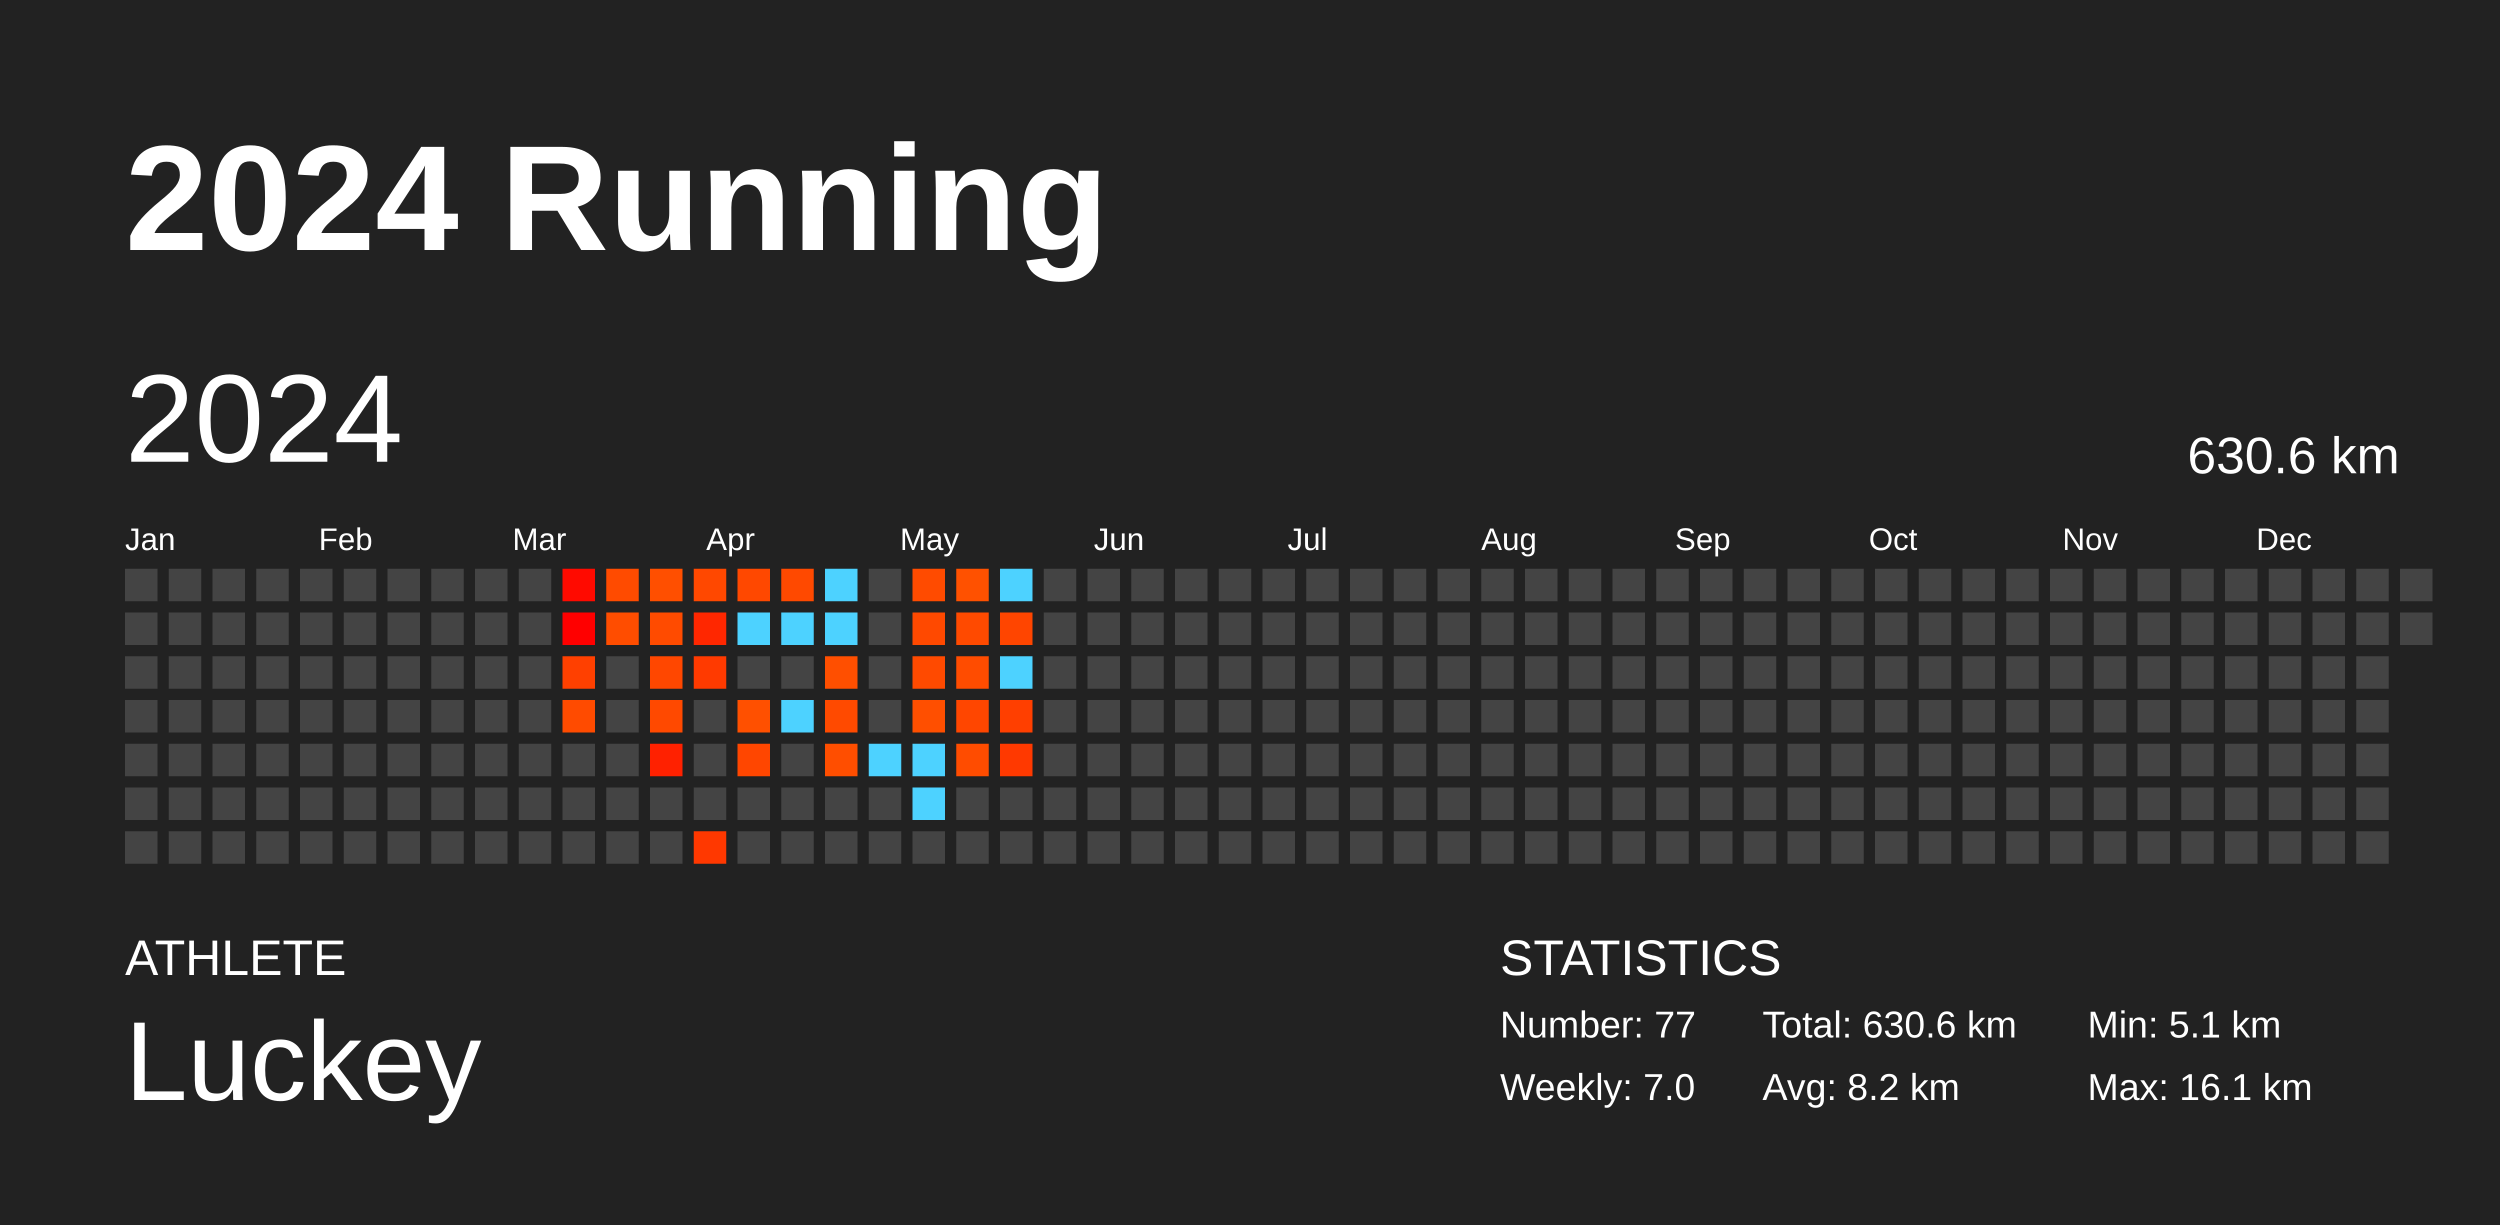
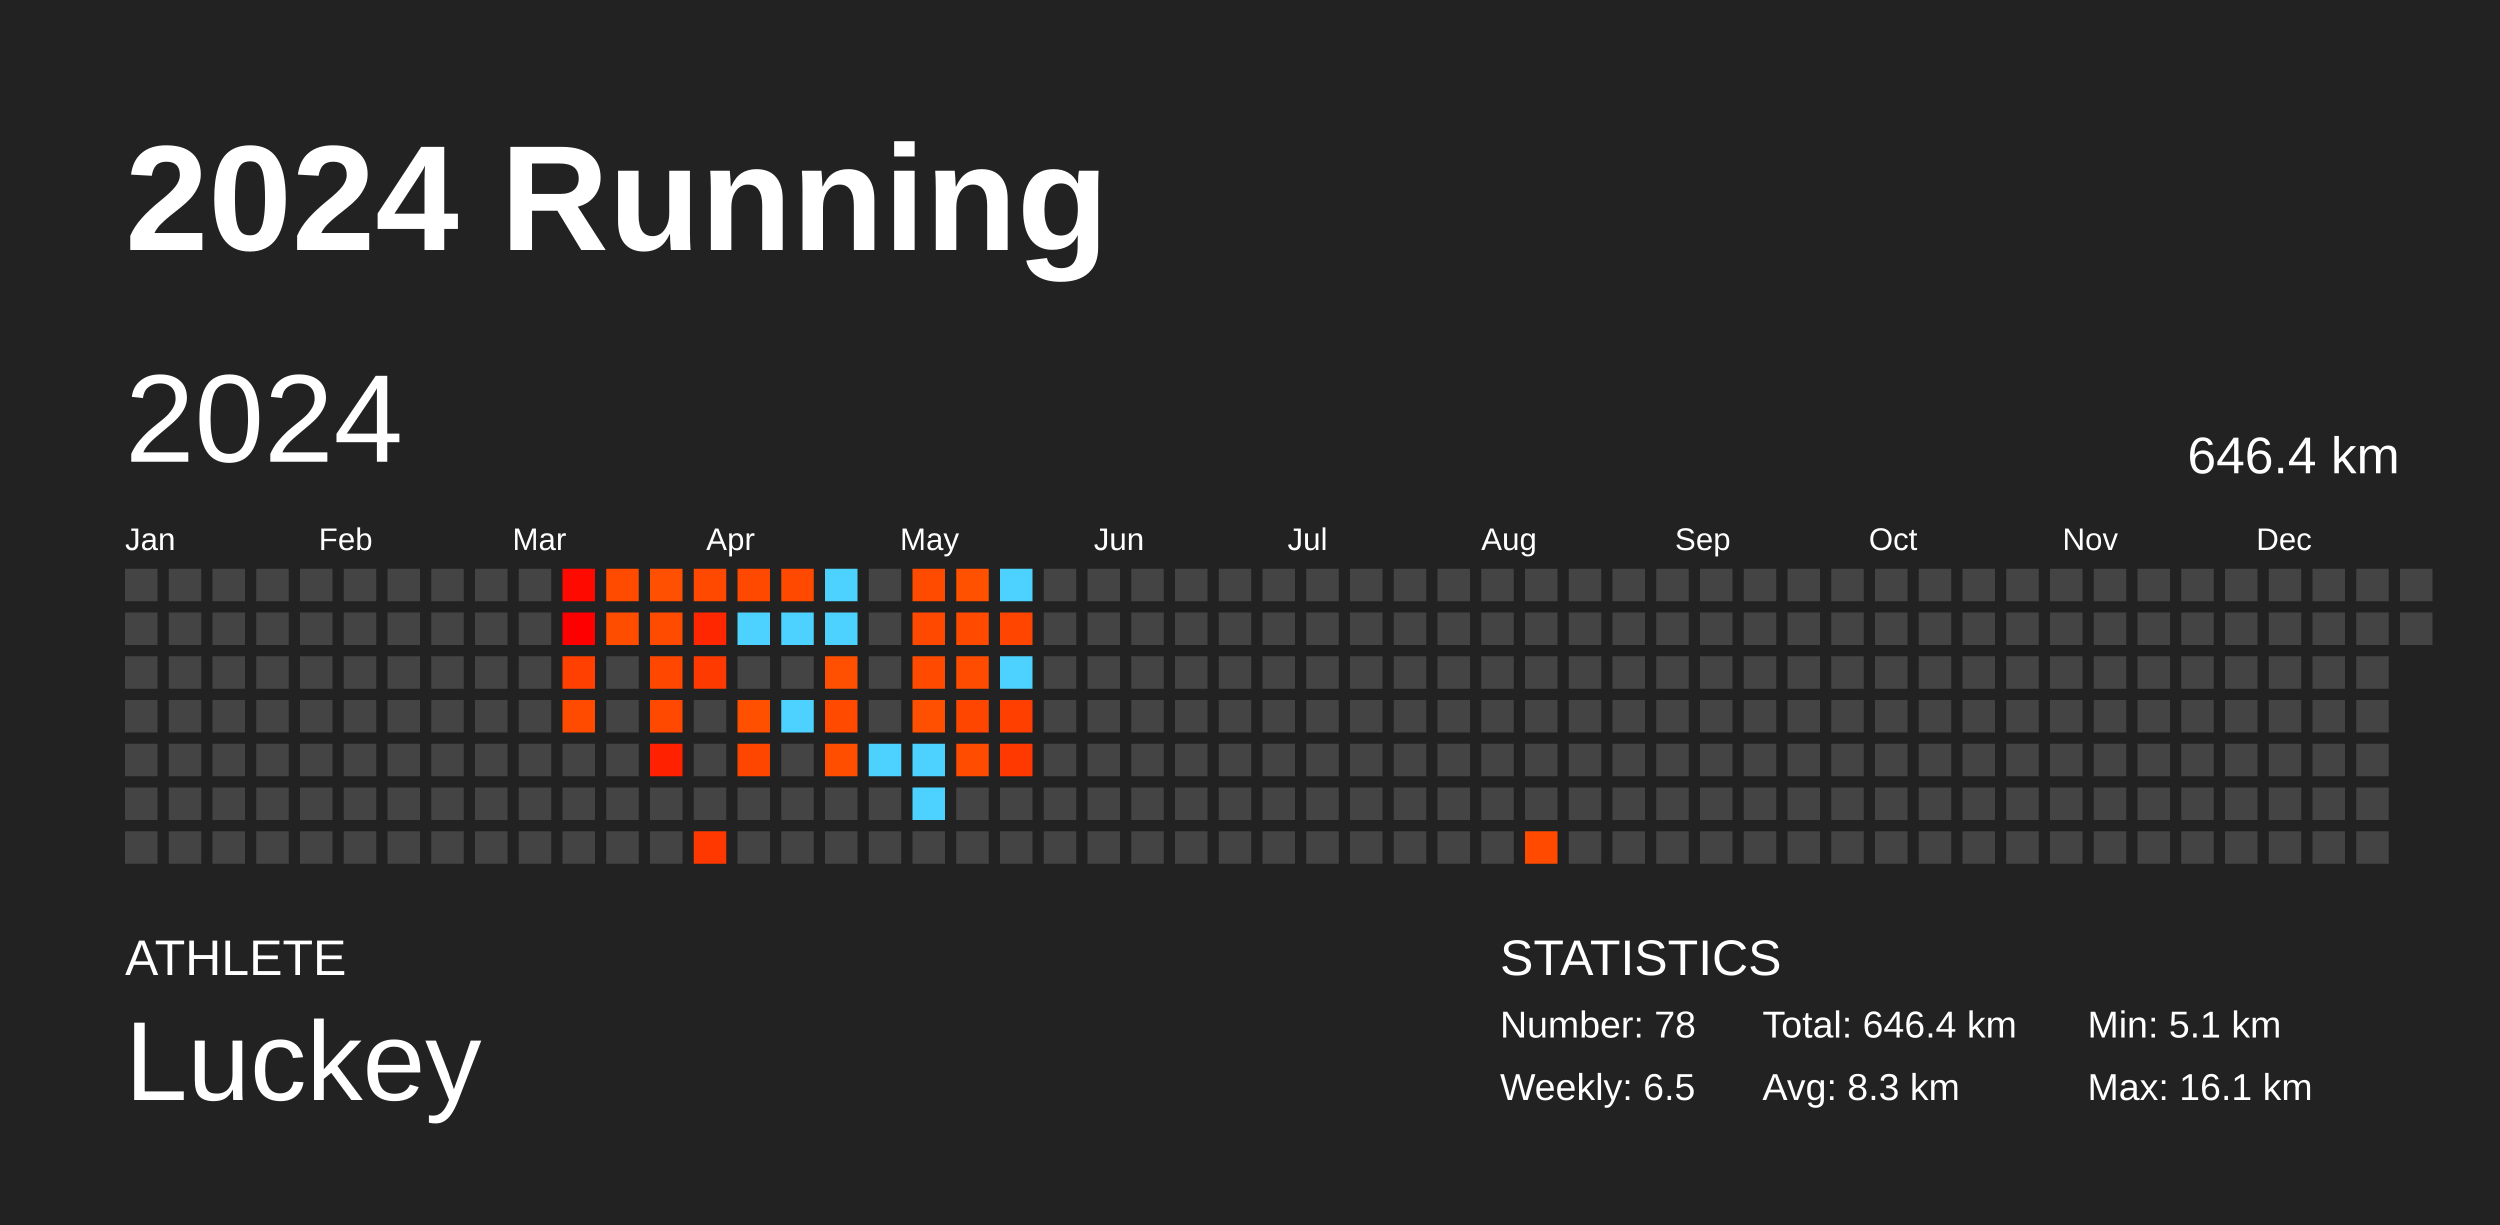
<svg xmlns="http://www.w3.org/2000/svg" baseProfile="full" height="98mm" version="1.1" viewBox="0,0,200,98" width="200mm">
  <defs />
  <rect fill="#222222" height="98" width="200" x="0" y="0" />
  <text fill="#FFFFFF" style="font-size:12px; font-family:Arial; font-weight:bold;" x="10" y="20">2024 Running</text>
  <text fill="#FFFFFF" style="font-size:4px; font-family:Arial" x="10" y="78">ATHLETE</text>
  <text fill="#FFFFFF" style="font-size:9px; font-family:Arial" x="10" y="88">Luckey</text>
  <text fill="#FFFFFF" style="font-size:4px; font-family:Arial" x="120" y="78">STATISTICS</text>
-   <text fill="#FFFFFF" style="font-size:3px; font-family:Arial" x="120" y="83">Number: 77</text>
-   <text fill="#FFFFFF" style="font-size:3px; font-family:Arial" x="120" y="88">Weekly: 7.0</text>
-   <text fill="#FFFFFF" style="font-size:3px; font-family:Arial" x="141" y="83">Total: 630.6 km</text>
-   <text fill="#FFFFFF" style="font-size:3px; font-family:Arial" x="141" y="88">Avg: 8.2 km</text>
+   <text fill="#FFFFFF" style="font-size:3px; font-family:Arial" x="120" y="83">Number: 78</text>
+   <text fill="#FFFFFF" style="font-size:3px; font-family:Arial" x="120" y="88">Weekly: 6.5</text>
+   <text fill="#FFFFFF" style="font-size:3px; font-family:Arial" x="141" y="83">Total: 646.4 km</text>
+   <text fill="#FFFFFF" style="font-size:3px; font-family:Arial" x="141" y="88">Avg: 8.3 km</text>
  <text fill="#FFFFFF" style="font-size:3px; font-family:Arial" x="167" y="83">Min: 5.1 km</text>
  <text fill="#FFFFFF" style="font-size:3px; font-family:Arial" x="167" y="88">Max: 16.1 km</text>
  <text dominant-baseline="hanging" fill="#FFFFFF" style="font-size:10.0px; font-family:Arial;" x="10" y="30">2024</text>
-   <text dominant-baseline="hanging" fill="#FFFFFF" style="font-size:4.125px; font-family:Arial;" x="175" y="35">630.6 km</text>
+   <text dominant-baseline="hanging" fill="#FFFFFF" style="font-size:4.125px; font-family:Arial;" x="175" y="35">646.4 km</text>
  <text fill="#FFFFFF" style="font-size:2.5px; font-family:Arial" x="10.0" y="44">Jan</text>
  <text fill="#FFFFFF" style="font-size:2.5px; font-family:Arial" x="25.5" y="44">Feb</text>
  <text fill="#FFFFFF" style="font-size:2.5px; font-family:Arial" x="41.0" y="44">Mar</text>
  <text fill="#FFFFFF" style="font-size:2.5px; font-family:Arial" x="56.5" y="44">Apr</text>
  <text fill="#FFFFFF" style="font-size:2.5px; font-family:Arial" x="72.0" y="44">May</text>
  <text fill="#FFFFFF" style="font-size:2.5px; font-family:Arial" x="87.5" y="44">Jun</text>
  <text fill="#FFFFFF" style="font-size:2.5px; font-family:Arial" x="103.0" y="44">Jul</text>
  <text fill="#FFFFFF" style="font-size:2.5px; font-family:Arial" x="118.5" y="44">Aug</text>
  <text fill="#FFFFFF" style="font-size:2.5px; font-family:Arial" x="134.0" y="44">Sep</text>
  <text fill="#FFFFFF" style="font-size:2.5px; font-family:Arial" x="149.5" y="44">Oct</text>
  <text fill="#FFFFFF" style="font-size:2.5px; font-family:Arial" x="165.0" y="44">Nov</text>
  <text fill="#FFFFFF" style="font-size:2.5px; font-family:Arial" x="180.5" y="44">Dec</text>
  <rect fill="#444444" height="2.6" width="2.6" x="10.0" y="45.5" />
  <rect fill="#444444" height="2.6" width="2.6" x="10.0" y="49.0" />
  <rect fill="#444444" height="2.6" width="2.6" x="10.0" y="52.5" />
  <rect fill="#444444" height="2.6" width="2.6" x="10.0" y="56.0" />
  <rect fill="#444444" height="2.6" width="2.6" x="10.0" y="59.5" />
  <rect fill="#444444" height="2.6" width="2.6" x="10.0" y="63.0" />
  <rect fill="#444444" height="2.6" width="2.6" x="10.0" y="66.5" />
  <rect fill="#444444" height="2.6" width="2.6" x="13.5" y="45.5" />
  <rect fill="#444444" height="2.6" width="2.6" x="13.5" y="49.0" />
  <rect fill="#444444" height="2.6" width="2.6" x="13.5" y="52.5" />
  <rect fill="#444444" height="2.6" width="2.6" x="13.5" y="56.0" />
  <rect fill="#444444" height="2.6" width="2.6" x="13.5" y="59.5" />
  <rect fill="#444444" height="2.6" width="2.6" x="13.5" y="63.0" />
  <rect fill="#444444" height="2.6" width="2.6" x="13.5" y="66.5" />
  <rect fill="#444444" height="2.6" width="2.6" x="17.0" y="45.5" />
  <rect fill="#444444" height="2.6" width="2.6" x="17.0" y="49.0" />
  <rect fill="#444444" height="2.6" width="2.6" x="17.0" y="52.5" />
  <rect fill="#444444" height="2.6" width="2.6" x="17.0" y="56.0" />
  <rect fill="#444444" height="2.6" width="2.6" x="17.0" y="59.5" />
  <rect fill="#444444" height="2.6" width="2.6" x="17.0" y="63.0" />
  <rect fill="#444444" height="2.6" width="2.6" x="17.0" y="66.5" />
  <rect fill="#444444" height="2.6" width="2.6" x="20.5" y="45.5" />
  <rect fill="#444444" height="2.6" width="2.6" x="20.5" y="49.0" />
  <rect fill="#444444" height="2.6" width="2.6" x="20.5" y="52.5" />
  <rect fill="#444444" height="2.6" width="2.6" x="20.5" y="56.0" />
  <rect fill="#444444" height="2.6" width="2.6" x="20.5" y="59.5" />
  <rect fill="#444444" height="2.6" width="2.6" x="20.5" y="63.0" />
  <rect fill="#444444" height="2.6" width="2.6" x="20.5" y="66.5" />
  <rect fill="#444444" height="2.6" width="2.6" x="24.0" y="45.5" />
  <rect fill="#444444" height="2.6" width="2.6" x="24.0" y="49.0" />
  <rect fill="#444444" height="2.6" width="2.6" x="24.0" y="52.5" />
  <rect fill="#444444" height="2.6" width="2.6" x="24.0" y="56.0" />
  <rect fill="#444444" height="2.6" width="2.6" x="24.0" y="59.5" />
  <rect fill="#444444" height="2.6" width="2.6" x="24.0" y="63.0" />
  <rect fill="#444444" height="2.6" width="2.6" x="24.0" y="66.5" />
  <rect fill="#444444" height="2.6" width="2.6" x="27.5" y="45.5" />
  <rect fill="#444444" height="2.6" width="2.6" x="27.5" y="49.0" />
  <rect fill="#444444" height="2.6" width="2.6" x="27.5" y="52.5" />
  <rect fill="#444444" height="2.6" width="2.6" x="27.5" y="56.0" />
  <rect fill="#444444" height="2.6" width="2.6" x="27.5" y="59.5" />
  <rect fill="#444444" height="2.6" width="2.6" x="27.5" y="63.0" />
  <rect fill="#444444" height="2.6" width="2.6" x="27.5" y="66.5" />
  <rect fill="#444444" height="2.6" width="2.6" x="31.0" y="45.5" />
  <rect fill="#444444" height="2.6" width="2.6" x="31.0" y="49.0" />
  <rect fill="#444444" height="2.6" width="2.6" x="31.0" y="52.5" />
  <rect fill="#444444" height="2.6" width="2.6" x="31.0" y="56.0" />
  <rect fill="#444444" height="2.6" width="2.6" x="31.0" y="59.5" />
  <rect fill="#444444" height="2.6" width="2.6" x="31.0" y="63.0" />
  <rect fill="#444444" height="2.6" width="2.6" x="31.0" y="66.5" />
  <rect fill="#444444" height="2.6" width="2.6" x="34.5" y="45.5" />
  <rect fill="#444444" height="2.6" width="2.6" x="34.5" y="49.0" />
  <rect fill="#444444" height="2.6" width="2.6" x="34.5" y="52.5" />
  <rect fill="#444444" height="2.6" width="2.6" x="34.5" y="56.0" />
  <rect fill="#444444" height="2.6" width="2.6" x="34.5" y="59.5" />
  <rect fill="#444444" height="2.6" width="2.6" x="34.5" y="63.0" />
  <rect fill="#444444" height="2.6" width="2.6" x="34.5" y="66.5" />
  <rect fill="#444444" height="2.6" width="2.6" x="38.0" y="45.5" />
  <rect fill="#444444" height="2.6" width="2.6" x="38.0" y="49.0" />
  <rect fill="#444444" height="2.6" width="2.6" x="38.0" y="52.5" />
  <rect fill="#444444" height="2.6" width="2.6" x="38.0" y="56.0" />
  <rect fill="#444444" height="2.6" width="2.6" x="38.0" y="59.5" />
  <rect fill="#444444" height="2.6" width="2.6" x="38.0" y="63.0" />
  <rect fill="#444444" height="2.6" width="2.6" x="38.0" y="66.5" />
  <rect fill="#444444" height="2.6" width="2.6" x="41.5" y="45.5" />
  <rect fill="#444444" height="2.6" width="2.6" x="41.5" y="49.0" />
  <rect fill="#444444" height="2.6" width="2.6" x="41.5" y="52.5" />
  <rect fill="#444444" height="2.6" width="2.6" x="41.5" y="56.0" />
  <rect fill="#444444" height="2.6" width="2.6" x="41.5" y="59.5" />
  <rect fill="#444444" height="2.6" width="2.6" x="41.5" y="63.0" />
  <rect fill="#444444" height="2.6" width="2.6" x="41.5" y="66.5" />
  <rect fill="#ff0a00" height="2.6" width="2.6" x="45.0" y="45.5" />
  <rect fill="red" height="2.6" width="2.6" x="45.0" y="49.0" />
  <rect fill="#ff4000" height="2.6" width="2.6" x="45.0" y="52.5" />
  <rect fill="#ff4b00" height="2.6" width="2.6" x="45.0" y="56.0" />
  <rect fill="#444444" height="2.6" width="2.6" x="45.0" y="59.5" />
  <rect fill="#444444" height="2.6" width="2.6" x="45.0" y="63.0" />
  <rect fill="#444444" height="2.6" width="2.6" x="45.0" y="66.5" />
  <rect fill="#ff4b00" height="2.6" width="2.6" x="48.5" y="45.5" />
  <rect fill="#ff4d00" height="2.6" width="2.6" x="48.5" y="49.0" />
  <rect fill="#444444" height="2.6" width="2.6" x="48.5" y="52.5" />
  <rect fill="#444444" height="2.6" width="2.6" x="48.5" y="56.0" />
  <rect fill="#444444" height="2.6" width="2.6" x="48.5" y="59.5" />
  <rect fill="#444444" height="2.6" width="2.6" x="48.5" y="63.0" />
  <rect fill="#444444" height="2.6" width="2.6" x="48.5" y="66.5" />
  <rect fill="#ff4f00" height="2.6" width="2.6" x="52.0" y="45.5" />
  <rect fill="#ff4b00" height="2.6" width="2.6" x="52.0" y="49.0" />
  <rect fill="#ff4700" height="2.6" width="2.6" x="52.0" y="52.5" />
  <rect fill="#ff4900" height="2.6" width="2.6" x="52.0" y="56.0" />
  <rect fill="#ff2100" height="2.6" width="2.6" x="52.0" y="59.5" />
  <rect fill="#444444" height="2.6" width="2.6" x="52.0" y="63.0" />
  <rect fill="#444444" height="2.6" width="2.6" x="52.0" y="66.5" />
  <rect fill="#ff4800" height="2.6" width="2.6" x="55.5" y="45.5" />
  <rect fill="#ff2700" height="2.6" width="2.6" x="55.5" y="49.0" />
  <rect fill="#ff3a00" height="2.6" width="2.6" x="55.5" y="52.5" />
  <rect fill="#444444" height="2.6" width="2.6" x="55.5" y="56.0" />
  <rect fill="#444444" height="2.6" width="2.6" x="55.5" y="59.5" />
  <rect fill="#444444" height="2.6" width="2.6" x="55.5" y="63.0" />
  <rect fill="#ff3800" height="2.6" width="2.6" x="55.5" y="66.5" />
  <rect fill="#ff4800" height="2.6" width="2.6" x="59.0" y="45.5" />
  <rect fill="#4dd2ff" height="2.6" width="2.6" x="59.0" y="49.0" />
  <rect fill="#444444" height="2.6" width="2.6" x="59.0" y="52.5" />
  <rect fill="#ff5000" height="2.6" width="2.6" x="59.0" y="56.0" />
  <rect fill="#ff4600" height="2.6" width="2.6" x="59.0" y="59.5" />
  <rect fill="#444444" height="2.6" width="2.6" x="59.0" y="63.0" />
  <rect fill="#444444" height="2.6" width="2.6" x="59.0" y="66.5" />
  <rect fill="#ff4900" height="2.6" width="2.6" x="62.5" y="45.5" />
  <rect fill="#4dd2ff" height="2.6" width="2.6" x="62.5" y="49.0" />
  <rect fill="#444444" height="2.6" width="2.6" x="62.5" y="52.5" />
  <rect fill="#4dd2ff" height="2.6" width="2.6" x="62.5" y="56.0" />
  <rect fill="#444444" height="2.6" width="2.6" x="62.5" y="59.5" />
  <rect fill="#444444" height="2.6" width="2.6" x="62.5" y="63.0" />
  <rect fill="#444444" height="2.6" width="2.6" x="62.5" y="66.5" />
  <rect fill="#4dd2ff" height="2.6" width="2.6" x="66.0" y="45.5" />
  <rect fill="#4dd2ff" height="2.6" width="2.6" x="66.0" y="49.0" />
  <rect fill="#ff4f00" height="2.6" width="2.6" x="66.0" y="52.5" />
  <rect fill="#ff4a00" height="2.6" width="2.6" x="66.0" y="56.0" />
  <rect fill="#ff4e00" height="2.6" width="2.6" x="66.0" y="59.5" />
  <rect fill="#444444" height="2.6" width="2.6" x="66.0" y="63.0" />
  <rect fill="#444444" height="2.6" width="2.6" x="66.0" y="66.5" />
  <rect fill="#444444" height="2.6" width="2.6" x="69.5" y="45.5" />
  <rect fill="#444444" height="2.6" width="2.6" x="69.5" y="49.0" />
  <rect fill="#444444" height="2.6" width="2.6" x="69.5" y="52.5" />
  <rect fill="#444444" height="2.6" width="2.6" x="69.5" y="56.0" />
  <rect fill="#4dd2ff" height="2.6" width="2.6" x="69.5" y="59.5" />
  <rect fill="#444444" height="2.6" width="2.6" x="69.5" y="63.0" />
  <rect fill="#444444" height="2.6" width="2.6" x="69.5" y="66.5" />
  <rect fill="#ff4b00" height="2.6" width="2.6" x="73.0" y="45.5" />
  <rect fill="#ff4900" height="2.6" width="2.6" x="73.0" y="49.0" />
  <rect fill="#ff4a00" height="2.6" width="2.6" x="73.0" y="52.5" />
  <rect fill="#ff4f00" height="2.6" width="2.6" x="73.0" y="56.0" />
  <rect fill="#4dd2ff" height="2.6" width="2.6" x="73.0" y="59.5" />
  <rect fill="#4dd2ff" height="2.6" width="2.6" x="73.0" y="63.0" />
  <rect fill="#444444" height="2.6" width="2.6" x="73.0" y="66.5" />
  <rect fill="#ff5100" height="2.6" width="2.6" x="76.5" y="45.5" />
  <rect fill="#ff4a00" height="2.6" width="2.6" x="76.5" y="49.0" />
  <rect fill="#ff4c00" height="2.6" width="2.6" x="76.5" y="52.5" />
  <rect fill="#ff4600" height="2.6" width="2.6" x="76.5" y="56.0" />
  <rect fill="#ff4c00" height="2.6" width="2.6" x="76.5" y="59.5" />
  <rect fill="#444444" height="2.6" width="2.6" x="76.5" y="63.0" />
  <rect fill="#444444" height="2.6" width="2.6" x="76.5" y="66.5" />
  <rect fill="#4dd2ff" height="2.6" width="2.6" x="80.0" y="45.5" />
  <rect fill="#ff4500" height="2.6" width="2.6" x="80.0" y="49.0" />
  <rect fill="#4dd2ff" height="2.6" width="2.6" x="80.0" y="52.5" />
  <rect fill="#ff3f00" height="2.6" width="2.6" x="80.0" y="56.0" />
  <rect fill="#ff3900" height="2.6" width="2.6" x="80.0" y="59.5" />
  <rect fill="#444444" height="2.6" width="2.6" x="80.0" y="63.0" />
  <rect fill="#444444" height="2.6" width="2.6" x="80.0" y="66.5" />
  <rect fill="#444444" height="2.6" width="2.6" x="83.5" y="45.5" />
  <rect fill="#444444" height="2.6" width="2.6" x="83.5" y="49.0" />
  <rect fill="#444444" height="2.6" width="2.6" x="83.5" y="52.5" />
  <rect fill="#444444" height="2.6" width="2.6" x="83.5" y="56.0" />
  <rect fill="#444444" height="2.6" width="2.6" x="83.5" y="59.5" />
  <rect fill="#444444" height="2.6" width="2.6" x="83.5" y="63.0" />
  <rect fill="#444444" height="2.6" width="2.6" x="83.5" y="66.5" />
  <rect fill="#444444" height="2.6" width="2.6" x="87.0" y="45.5" />
  <rect fill="#444444" height="2.6" width="2.6" x="87.0" y="49.0" />
  <rect fill="#444444" height="2.6" width="2.6" x="87.0" y="52.5" />
  <rect fill="#444444" height="2.6" width="2.6" x="87.0" y="56.0" />
  <rect fill="#444444" height="2.6" width="2.6" x="87.0" y="59.5" />
  <rect fill="#444444" height="2.6" width="2.6" x="87.0" y="63.0" />
  <rect fill="#444444" height="2.6" width="2.6" x="87.0" y="66.5" />
  <rect fill="#444444" height="2.6" width="2.6" x="90.5" y="45.5" />
  <rect fill="#444444" height="2.6" width="2.6" x="90.5" y="49.0" />
  <rect fill="#444444" height="2.6" width="2.6" x="90.5" y="52.5" />
  <rect fill="#444444" height="2.6" width="2.6" x="90.5" y="56.0" />
  <rect fill="#444444" height="2.6" width="2.6" x="90.5" y="59.5" />
  <rect fill="#444444" height="2.6" width="2.6" x="90.5" y="63.0" />
  <rect fill="#444444" height="2.6" width="2.6" x="90.5" y="66.5" />
  <rect fill="#444444" height="2.6" width="2.6" x="94.0" y="45.5" />
  <rect fill="#444444" height="2.6" width="2.6" x="94.0" y="49.0" />
  <rect fill="#444444" height="2.6" width="2.6" x="94.0" y="52.5" />
  <rect fill="#444444" height="2.6" width="2.6" x="94.0" y="56.0" />
  <rect fill="#444444" height="2.6" width="2.6" x="94.0" y="59.5" />
  <rect fill="#444444" height="2.6" width="2.6" x="94.0" y="63.0" />
  <rect fill="#444444" height="2.6" width="2.6" x="94.0" y="66.5" />
  <rect fill="#444444" height="2.6" width="2.6" x="97.5" y="45.5" />
  <rect fill="#444444" height="2.6" width="2.6" x="97.5" y="49.0" />
  <rect fill="#444444" height="2.6" width="2.6" x="97.5" y="52.5" />
  <rect fill="#444444" height="2.6" width="2.6" x="97.5" y="56.0" />
  <rect fill="#444444" height="2.6" width="2.6" x="97.5" y="59.5" />
  <rect fill="#444444" height="2.6" width="2.6" x="97.5" y="63.0" />
  <rect fill="#444444" height="2.6" width="2.6" x="97.5" y="66.5" />
  <rect fill="#444444" height="2.6" width="2.6" x="101.0" y="45.5" />
  <rect fill="#444444" height="2.6" width="2.6" x="101.0" y="49.0" />
  <rect fill="#444444" height="2.6" width="2.6" x="101.0" y="52.5" />
  <rect fill="#444444" height="2.6" width="2.6" x="101.0" y="56.0" />
  <rect fill="#444444" height="2.6" width="2.6" x="101.0" y="59.5" />
  <rect fill="#444444" height="2.6" width="2.6" x="101.0" y="63.0" />
  <rect fill="#444444" height="2.6" width="2.6" x="101.0" y="66.5" />
  <rect fill="#444444" height="2.6" width="2.6" x="104.5" y="45.5" />
  <rect fill="#444444" height="2.6" width="2.6" x="104.5" y="49.0" />
  <rect fill="#444444" height="2.6" width="2.6" x="104.5" y="52.5" />
  <rect fill="#444444" height="2.6" width="2.6" x="104.5" y="56.0" />
  <rect fill="#444444" height="2.6" width="2.6" x="104.5" y="59.5" />
  <rect fill="#444444" height="2.6" width="2.6" x="104.5" y="63.0" />
  <rect fill="#444444" height="2.6" width="2.6" x="104.5" y="66.5" />
  <rect fill="#444444" height="2.6" width="2.6" x="108.0" y="45.5" />
  <rect fill="#444444" height="2.6" width="2.6" x="108.0" y="49.0" />
  <rect fill="#444444" height="2.6" width="2.6" x="108.0" y="52.5" />
  <rect fill="#444444" height="2.6" width="2.6" x="108.0" y="56.0" />
  <rect fill="#444444" height="2.6" width="2.6" x="108.0" y="59.5" />
  <rect fill="#444444" height="2.6" width="2.6" x="108.0" y="63.0" />
  <rect fill="#444444" height="2.6" width="2.6" x="108.0" y="66.5" />
  <rect fill="#444444" height="2.6" width="2.6" x="111.5" y="45.5" />
  <rect fill="#444444" height="2.6" width="2.6" x="111.5" y="49.0" />
  <rect fill="#444444" height="2.6" width="2.6" x="111.5" y="52.5" />
  <rect fill="#444444" height="2.6" width="2.6" x="111.5" y="56.0" />
  <rect fill="#444444" height="2.6" width="2.6" x="111.5" y="59.5" />
  <rect fill="#444444" height="2.6" width="2.6" x="111.5" y="63.0" />
  <rect fill="#444444" height="2.6" width="2.6" x="111.5" y="66.5" />
  <rect fill="#444444" height="2.6" width="2.6" x="115.0" y="45.5" />
  <rect fill="#444444" height="2.6" width="2.6" x="115.0" y="49.0" />
  <rect fill="#444444" height="2.6" width="2.6" x="115.0" y="52.5" />
  <rect fill="#444444" height="2.6" width="2.6" x="115.0" y="56.0" />
  <rect fill="#444444" height="2.6" width="2.6" x="115.0" y="59.5" />
  <rect fill="#444444" height="2.6" width="2.6" x="115.0" y="63.0" />
  <rect fill="#444444" height="2.6" width="2.6" x="115.0" y="66.5" />
  <rect fill="#444444" height="2.6" width="2.6" x="118.5" y="45.5" />
  <rect fill="#444444" height="2.6" width="2.6" x="118.5" y="49.0" />
  <rect fill="#444444" height="2.6" width="2.6" x="118.5" y="52.5" />
  <rect fill="#444444" height="2.6" width="2.6" x="118.5" y="56.0" />
  <rect fill="#444444" height="2.6" width="2.6" x="118.5" y="59.5" />
  <rect fill="#444444" height="2.6" width="2.6" x="118.5" y="63.0" />
  <rect fill="#444444" height="2.6" width="2.6" x="118.5" y="66.5" />
  <rect fill="#444444" height="2.6" width="2.6" x="122.0" y="45.5" />
  <rect fill="#444444" height="2.6" width="2.6" x="122.0" y="49.0" />
  <rect fill="#444444" height="2.6" width="2.6" x="122.0" y="52.5" />
  <rect fill="#444444" height="2.6" width="2.6" x="122.0" y="56.0" />
  <rect fill="#444444" height="2.6" width="2.6" x="122.0" y="59.5" />
  <rect fill="#444444" height="2.6" width="2.6" x="122.0" y="63.0" />
-   <rect fill="#444444" height="2.6" width="2.6" x="122.0" y="66.5" />
+   <rect fill="#ff4a00" height="2.6" width="2.6" x="122.0" y="66.5" />
  <rect fill="#444444" height="2.6" width="2.6" x="125.5" y="45.5" />
  <rect fill="#444444" height="2.6" width="2.6" x="125.5" y="49.0" />
  <rect fill="#444444" height="2.6" width="2.6" x="125.5" y="52.5" />
  <rect fill="#444444" height="2.6" width="2.6" x="125.5" y="56.0" />
  <rect fill="#444444" height="2.6" width="2.6" x="125.5" y="59.5" />
  <rect fill="#444444" height="2.6" width="2.6" x="125.5" y="63.0" />
  <rect fill="#444444" height="2.6" width="2.6" x="125.5" y="66.5" />
  <rect fill="#444444" height="2.6" width="2.6" x="129.0" y="45.5" />
  <rect fill="#444444" height="2.6" width="2.6" x="129.0" y="49.0" />
  <rect fill="#444444" height="2.6" width="2.6" x="129.0" y="52.5" />
  <rect fill="#444444" height="2.6" width="2.6" x="129.0" y="56.0" />
  <rect fill="#444444" height="2.6" width="2.6" x="129.0" y="59.5" />
  <rect fill="#444444" height="2.6" width="2.6" x="129.0" y="63.0" />
  <rect fill="#444444" height="2.6" width="2.6" x="129.0" y="66.5" />
  <rect fill="#444444" height="2.6" width="2.6" x="132.5" y="45.5" />
  <rect fill="#444444" height="2.6" width="2.6" x="132.5" y="49.0" />
  <rect fill="#444444" height="2.6" width="2.6" x="132.5" y="52.5" />
  <rect fill="#444444" height="2.6" width="2.6" x="132.5" y="56.0" />
  <rect fill="#444444" height="2.6" width="2.6" x="132.5" y="59.5" />
  <rect fill="#444444" height="2.6" width="2.6" x="132.5" y="63.0" />
  <rect fill="#444444" height="2.6" width="2.6" x="132.5" y="66.5" />
  <rect fill="#444444" height="2.6" width="2.6" x="136.0" y="45.5" />
  <rect fill="#444444" height="2.6" width="2.6" x="136.0" y="49.0" />
  <rect fill="#444444" height="2.6" width="2.6" x="136.0" y="52.5" />
  <rect fill="#444444" height="2.6" width="2.6" x="136.0" y="56.0" />
  <rect fill="#444444" height="2.6" width="2.6" x="136.0" y="59.5" />
  <rect fill="#444444" height="2.6" width="2.6" x="136.0" y="63.0" />
  <rect fill="#444444" height="2.6" width="2.6" x="136.0" y="66.5" />
  <rect fill="#444444" height="2.6" width="2.6" x="139.5" y="45.5" />
  <rect fill="#444444" height="2.6" width="2.6" x="139.5" y="49.0" />
  <rect fill="#444444" height="2.6" width="2.6" x="139.5" y="52.5" />
  <rect fill="#444444" height="2.6" width="2.6" x="139.5" y="56.0" />
  <rect fill="#444444" height="2.6" width="2.6" x="139.5" y="59.5" />
  <rect fill="#444444" height="2.6" width="2.6" x="139.5" y="63.0" />
  <rect fill="#444444" height="2.6" width="2.6" x="139.5" y="66.5" />
  <rect fill="#444444" height="2.6" width="2.6" x="143.0" y="45.5" />
  <rect fill="#444444" height="2.6" width="2.6" x="143.0" y="49.0" />
  <rect fill="#444444" height="2.6" width="2.6" x="143.0" y="52.5" />
  <rect fill="#444444" height="2.6" width="2.6" x="143.0" y="56.0" />
  <rect fill="#444444" height="2.6" width="2.6" x="143.0" y="59.5" />
  <rect fill="#444444" height="2.6" width="2.6" x="143.0" y="63.0" />
  <rect fill="#444444" height="2.6" width="2.6" x="143.0" y="66.5" />
  <rect fill="#444444" height="2.6" width="2.6" x="146.5" y="45.5" />
  <rect fill="#444444" height="2.6" width="2.6" x="146.5" y="49.0" />
  <rect fill="#444444" height="2.6" width="2.6" x="146.5" y="52.5" />
  <rect fill="#444444" height="2.6" width="2.6" x="146.5" y="56.0" />
  <rect fill="#444444" height="2.6" width="2.6" x="146.5" y="59.5" />
  <rect fill="#444444" height="2.6" width="2.6" x="146.5" y="63.0" />
  <rect fill="#444444" height="2.6" width="2.6" x="146.5" y="66.5" />
  <rect fill="#444444" height="2.6" width="2.6" x="150.0" y="45.5" />
  <rect fill="#444444" height="2.6" width="2.6" x="150.0" y="49.0" />
  <rect fill="#444444" height="2.6" width="2.6" x="150.0" y="52.5" />
  <rect fill="#444444" height="2.6" width="2.6" x="150.0" y="56.0" />
  <rect fill="#444444" height="2.6" width="2.6" x="150.0" y="59.5" />
  <rect fill="#444444" height="2.6" width="2.6" x="150.0" y="63.0" />
  <rect fill="#444444" height="2.6" width="2.6" x="150.0" y="66.5" />
  <rect fill="#444444" height="2.6" width="2.6" x="153.5" y="45.5" />
  <rect fill="#444444" height="2.6" width="2.6" x="153.5" y="49.0" />
  <rect fill="#444444" height="2.6" width="2.6" x="153.5" y="52.5" />
  <rect fill="#444444" height="2.6" width="2.6" x="153.5" y="56.0" />
  <rect fill="#444444" height="2.6" width="2.6" x="153.5" y="59.5" />
  <rect fill="#444444" height="2.6" width="2.6" x="153.5" y="63.0" />
  <rect fill="#444444" height="2.6" width="2.6" x="153.5" y="66.5" />
  <rect fill="#444444" height="2.6" width="2.6" x="157.0" y="45.5" />
  <rect fill="#444444" height="2.6" width="2.6" x="157.0" y="49.0" />
  <rect fill="#444444" height="2.6" width="2.6" x="157.0" y="52.5" />
  <rect fill="#444444" height="2.6" width="2.6" x="157.0" y="56.0" />
  <rect fill="#444444" height="2.6" width="2.6" x="157.0" y="59.5" />
  <rect fill="#444444" height="2.6" width="2.6" x="157.0" y="63.0" />
  <rect fill="#444444" height="2.6" width="2.6" x="157.0" y="66.5" />
  <rect fill="#444444" height="2.6" width="2.6" x="160.5" y="45.5" />
  <rect fill="#444444" height="2.6" width="2.6" x="160.5" y="49.0" />
  <rect fill="#444444" height="2.6" width="2.6" x="160.5" y="52.5" />
  <rect fill="#444444" height="2.6" width="2.6" x="160.5" y="56.0" />
  <rect fill="#444444" height="2.6" width="2.6" x="160.5" y="59.5" />
  <rect fill="#444444" height="2.6" width="2.6" x="160.5" y="63.0" />
  <rect fill="#444444" height="2.6" width="2.6" x="160.5" y="66.5" />
  <rect fill="#444444" height="2.6" width="2.6" x="164.0" y="45.5" />
  <rect fill="#444444" height="2.6" width="2.6" x="164.0" y="49.0" />
  <rect fill="#444444" height="2.6" width="2.6" x="164.0" y="52.5" />
  <rect fill="#444444" height="2.6" width="2.6" x="164.0" y="56.0" />
  <rect fill="#444444" height="2.6" width="2.6" x="164.0" y="59.5" />
  <rect fill="#444444" height="2.6" width="2.6" x="164.0" y="63.0" />
  <rect fill="#444444" height="2.6" width="2.6" x="164.0" y="66.5" />
  <rect fill="#444444" height="2.6" width="2.6" x="167.5" y="45.5" />
  <rect fill="#444444" height="2.6" width="2.6" x="167.5" y="49.0" />
  <rect fill="#444444" height="2.6" width="2.6" x="167.5" y="52.5" />
  <rect fill="#444444" height="2.6" width="2.6" x="167.5" y="56.0" />
  <rect fill="#444444" height="2.6" width="2.6" x="167.5" y="59.5" />
  <rect fill="#444444" height="2.6" width="2.6" x="167.5" y="63.0" />
  <rect fill="#444444" height="2.6" width="2.6" x="167.5" y="66.5" />
  <rect fill="#444444" height="2.6" width="2.6" x="171.0" y="45.5" />
  <rect fill="#444444" height="2.6" width="2.6" x="171.0" y="49.0" />
  <rect fill="#444444" height="2.6" width="2.6" x="171.0" y="52.5" />
  <rect fill="#444444" height="2.6" width="2.6" x="171.0" y="56.0" />
  <rect fill="#444444" height="2.6" width="2.6" x="171.0" y="59.5" />
  <rect fill="#444444" height="2.6" width="2.6" x="171.0" y="63.0" />
  <rect fill="#444444" height="2.6" width="2.6" x="171.0" y="66.5" />
  <rect fill="#444444" height="2.6" width="2.6" x="174.5" y="45.5" />
  <rect fill="#444444" height="2.6" width="2.6" x="174.5" y="49.0" />
  <rect fill="#444444" height="2.6" width="2.6" x="174.5" y="52.5" />
  <rect fill="#444444" height="2.6" width="2.6" x="174.5" y="56.0" />
  <rect fill="#444444" height="2.6" width="2.6" x="174.5" y="59.5" />
  <rect fill="#444444" height="2.6" width="2.6" x="174.5" y="63.0" />
  <rect fill="#444444" height="2.6" width="2.6" x="174.5" y="66.5" />
  <rect fill="#444444" height="2.6" width="2.6" x="178.0" y="45.5" />
  <rect fill="#444444" height="2.6" width="2.6" x="178.0" y="49.0" />
  <rect fill="#444444" height="2.6" width="2.6" x="178.0" y="52.5" />
  <rect fill="#444444" height="2.6" width="2.6" x="178.0" y="56.0" />
  <rect fill="#444444" height="2.6" width="2.6" x="178.0" y="59.5" />
  <rect fill="#444444" height="2.6" width="2.6" x="178.0" y="63.0" />
  <rect fill="#444444" height="2.6" width="2.6" x="178.0" y="66.5" />
  <rect fill="#444444" height="2.6" width="2.6" x="181.5" y="45.5" />
  <rect fill="#444444" height="2.6" width="2.6" x="181.5" y="49.0" />
  <rect fill="#444444" height="2.6" width="2.6" x="181.5" y="52.5" />
  <rect fill="#444444" height="2.6" width="2.6" x="181.5" y="56.0" />
  <rect fill="#444444" height="2.6" width="2.6" x="181.5" y="59.5" />
  <rect fill="#444444" height="2.6" width="2.6" x="181.5" y="63.0" />
  <rect fill="#444444" height="2.6" width="2.6" x="181.5" y="66.5" />
  <rect fill="#444444" height="2.6" width="2.6" x="185.0" y="45.5" />
  <rect fill="#444444" height="2.6" width="2.6" x="185.0" y="49.0" />
  <rect fill="#444444" height="2.6" width="2.6" x="185.0" y="52.5" />
  <rect fill="#444444" height="2.6" width="2.6" x="185.0" y="56.0" />
  <rect fill="#444444" height="2.6" width="2.6" x="185.0" y="59.5" />
  <rect fill="#444444" height="2.6" width="2.6" x="185.0" y="63.0" />
  <rect fill="#444444" height="2.6" width="2.6" x="185.0" y="66.5" />
  <rect fill="#444444" height="2.6" width="2.6" x="188.5" y="45.5" />
  <rect fill="#444444" height="2.6" width="2.6" x="188.5" y="49.0" />
  <rect fill="#444444" height="2.6" width="2.6" x="188.5" y="52.5" />
  <rect fill="#444444" height="2.6" width="2.6" x="188.5" y="56.0" />
  <rect fill="#444444" height="2.6" width="2.6" x="188.5" y="59.5" />
  <rect fill="#444444" height="2.6" width="2.6" x="188.5" y="63.0" />
  <rect fill="#444444" height="2.6" width="2.6" x="188.5" y="66.5" />
  <rect fill="#444444" height="2.6" width="2.6" x="192.0" y="45.5" />
  <rect fill="#444444" height="2.6" width="2.6" x="192.0" y="49.0" />
</svg>
